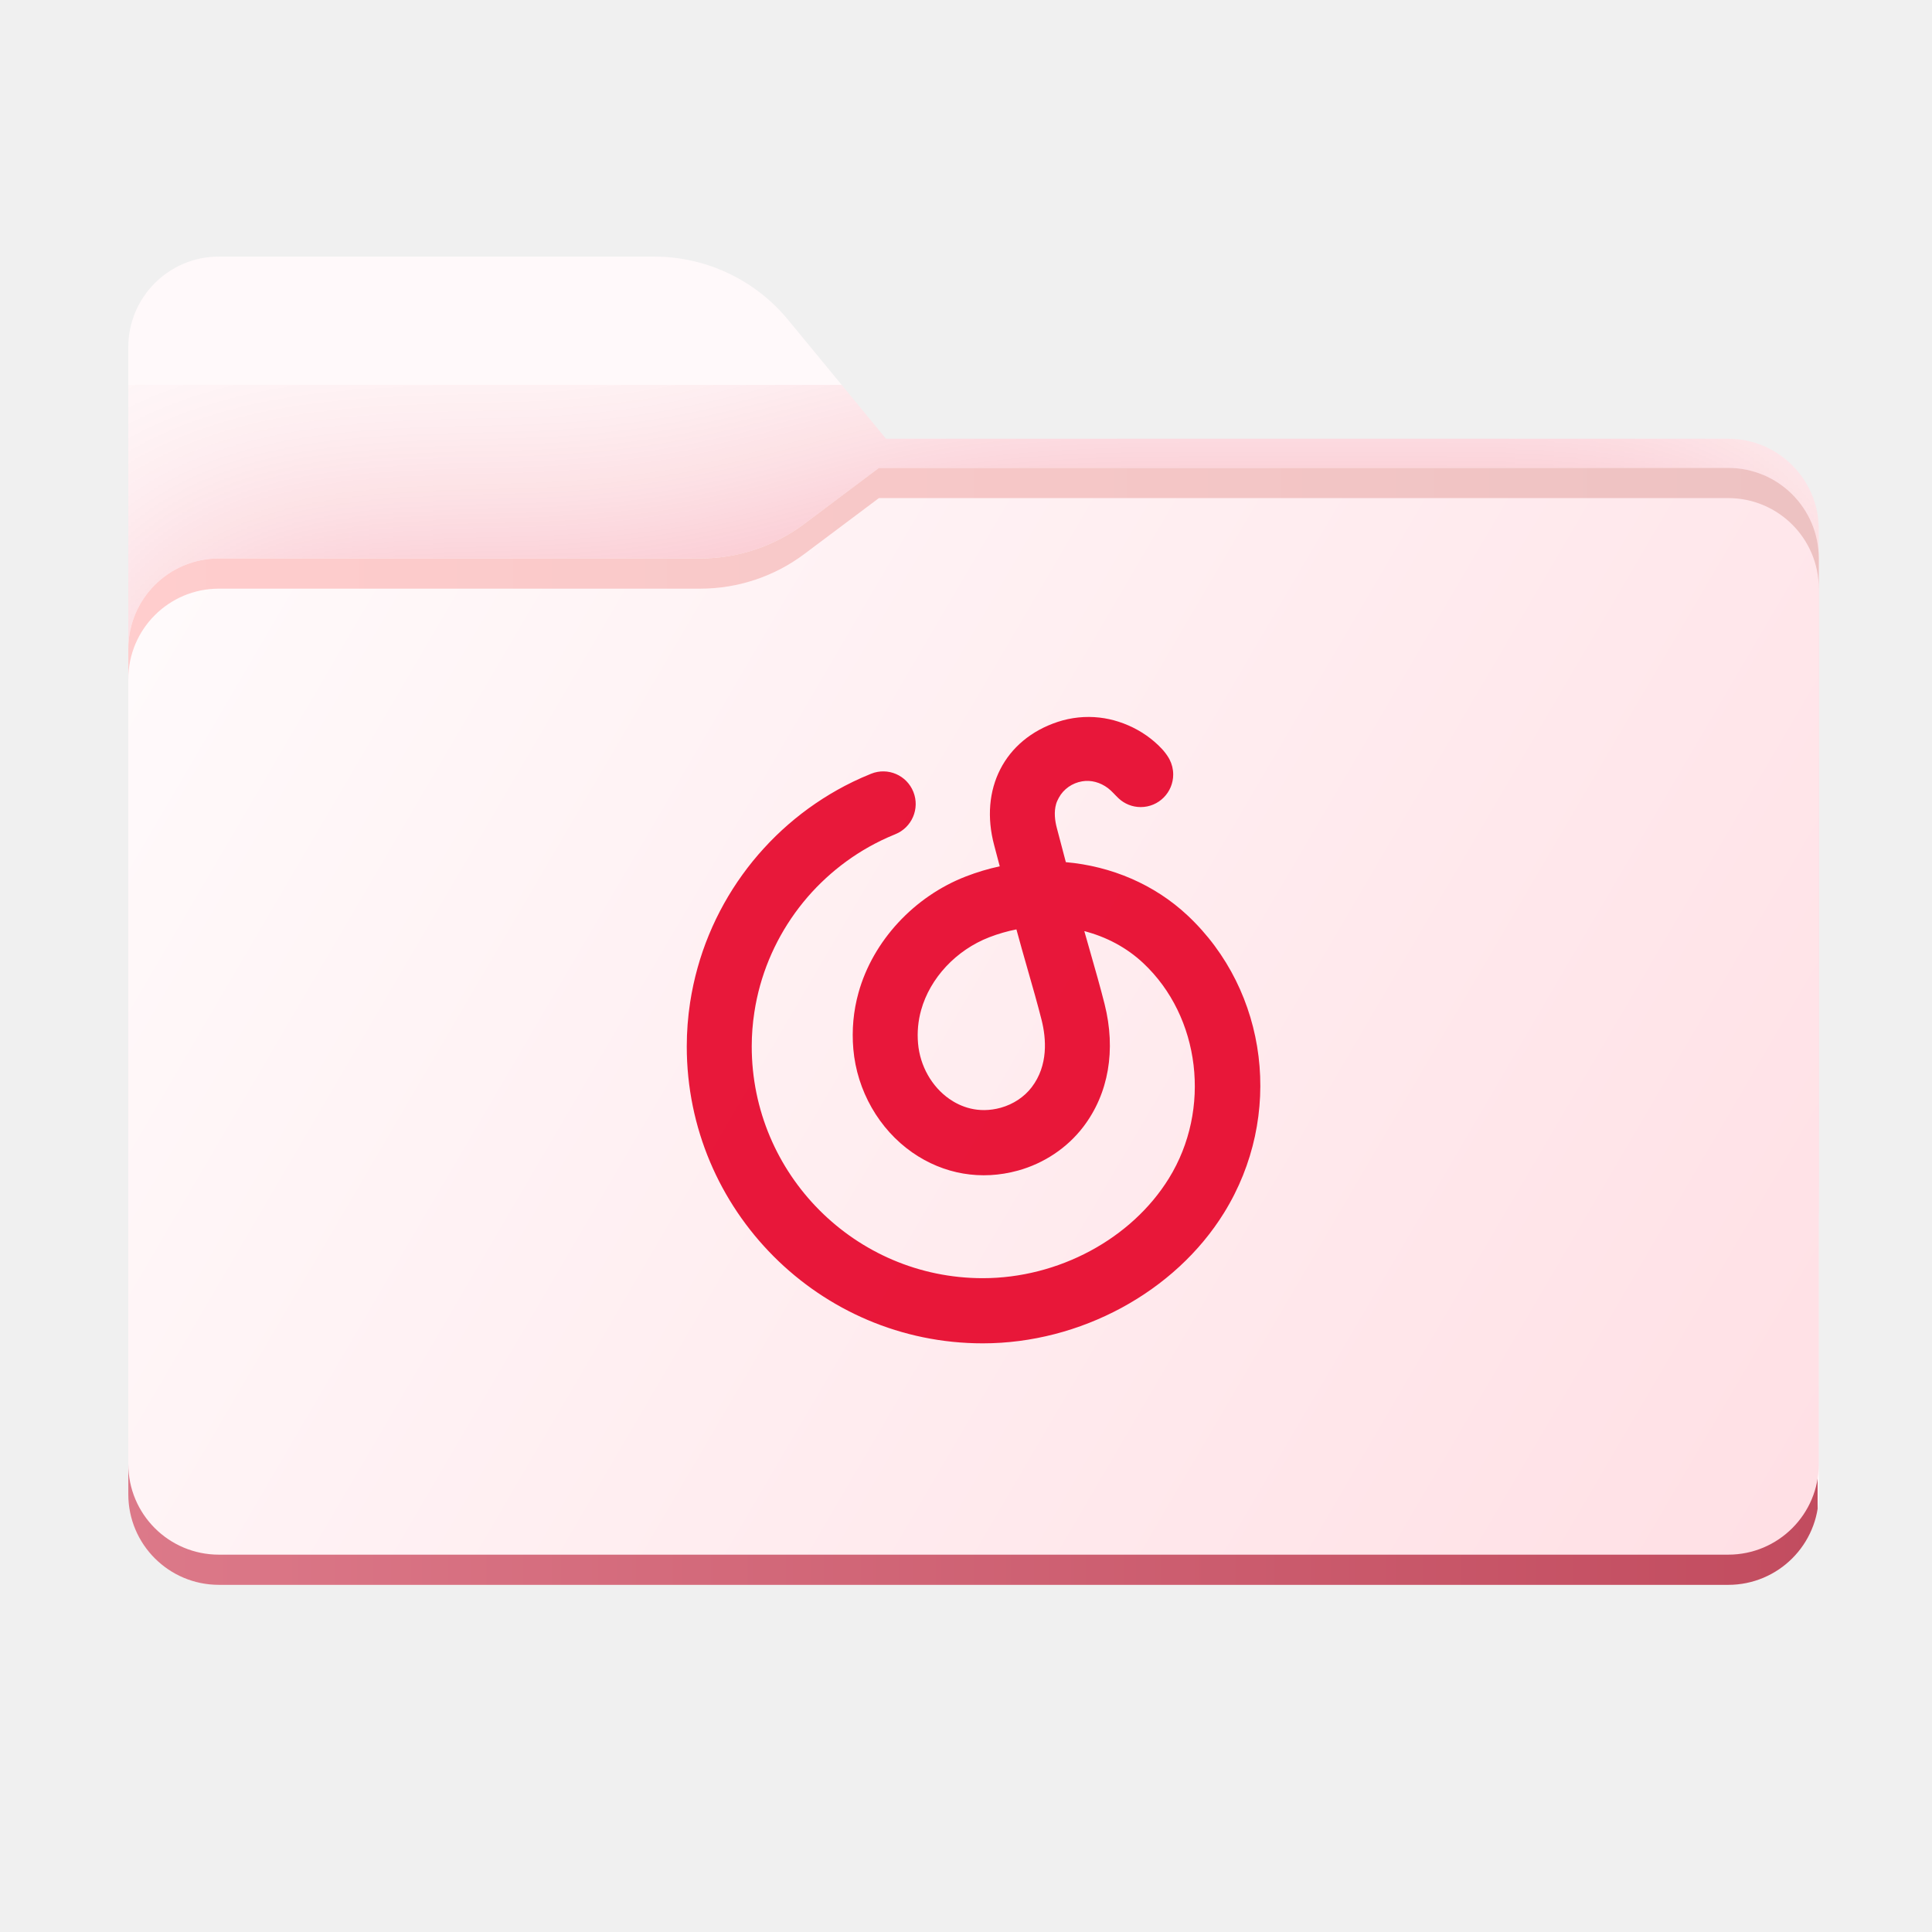
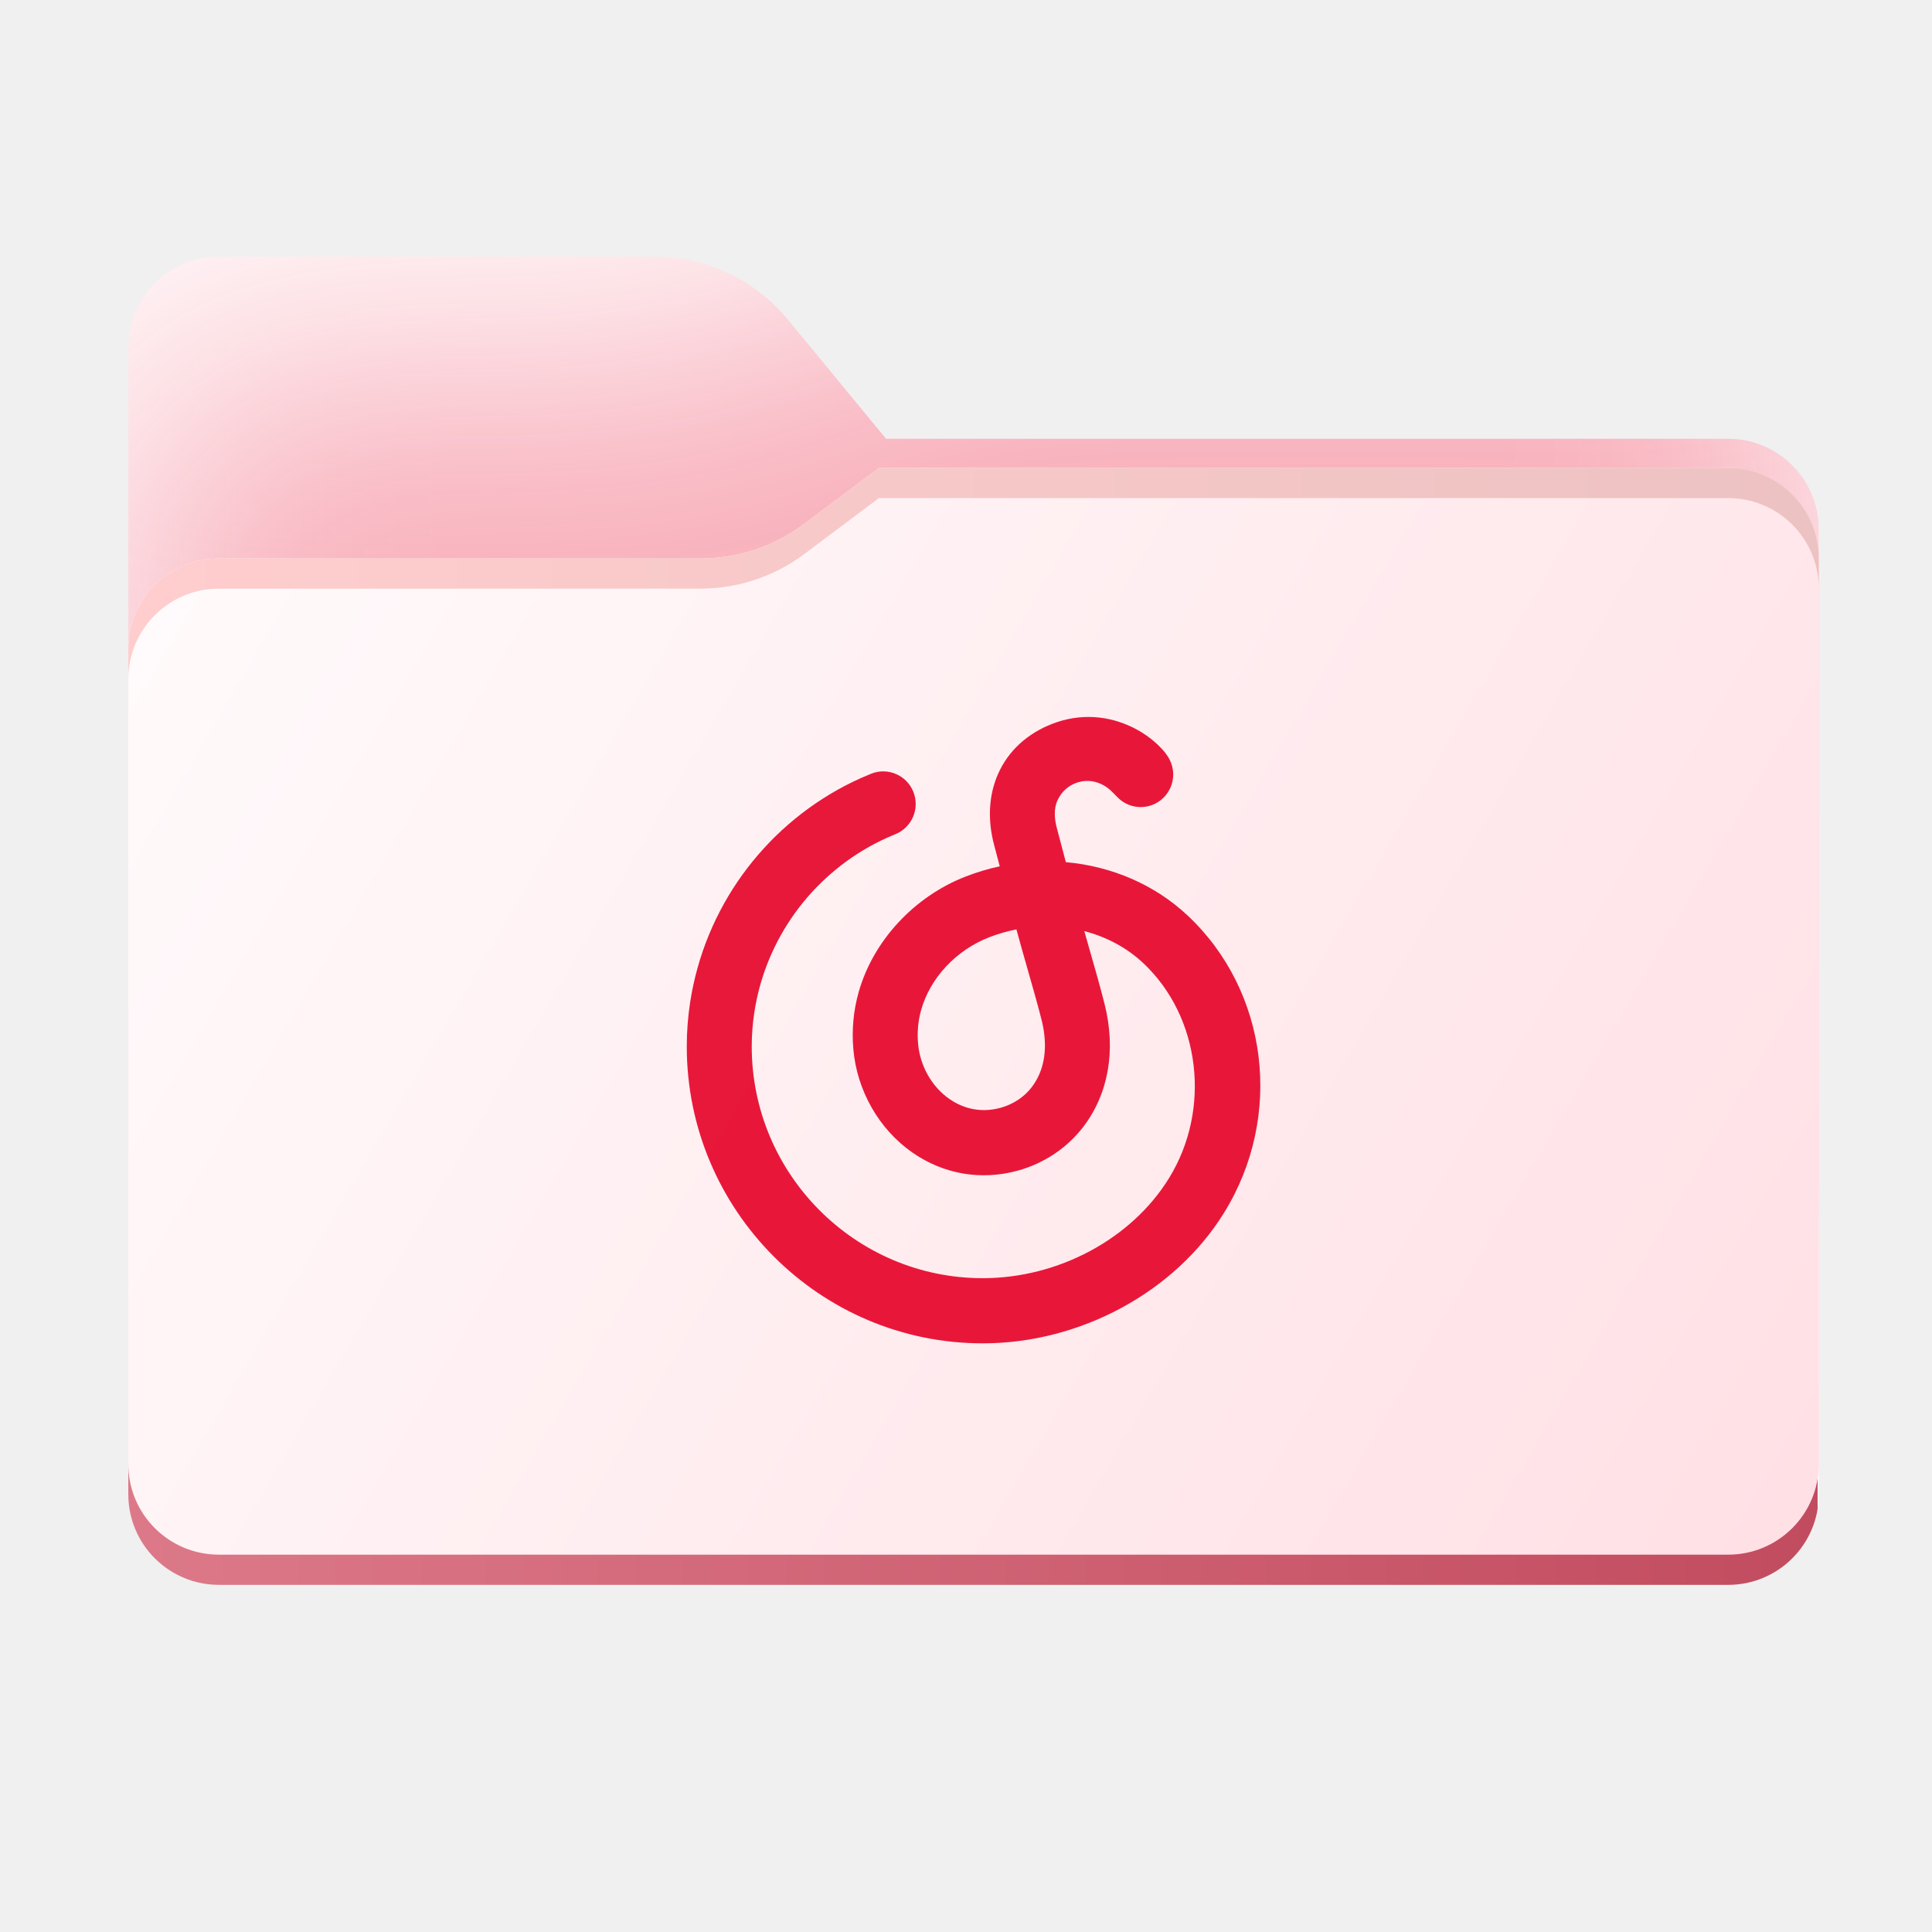
<svg xmlns="http://www.w3.org/2000/svg" fill="none" version="1.1" width="256" height="256" viewBox="0 0 256 256">
  <defs>
    <clipPath id="master_svg0_4_735">
      <rect x="0" y="0" width="256" height="256" rx="0" />
    </clipPath>
    <mask id="master_svg1_4_748" style="mask-type:alpha" maskUnits="objectBoundingBox">
      <g>
        <g>
          <path d="M104.425,42.378C100.056,37.073,93.544,34,86.671,34L29,34C22.373,34,17,39.373,17,46L17,58.137L17,68.2L17,160C17,166.627,22.373,172,29,172L229,172C235.627,172,241,166.627,241,160L241,70.137C241,63.51,235.627,58.137,229,58.137L117.404,58.137L104.425,42.378Z" fill-rule="evenodd" fill="#FFFFFF" fill-opacity="1" style="mix-blend-mode:passthrough" />
        </g>
      </g>
    </mask>
-     <filter id="master_svg2_4_746" filterUnits="objectBoundingBox" color-interpolation-filters="sRGB" x="-0.33" y="-0.673" width="1.661" height="2.345">
+     <filter id="master_svg2_4_746" filterUnits="objectBoundingBox" color-interpolation-filters="sRGB" x="-0.33" y="-0.536" width="1.661" height="2.072">
      <feFlood flood-opacity="0" result="BackgroundImageFix" />
      <feBlend mode="normal" in="SourceGraphic" in2="BackgroundImageFix" result="shape" />
      <feGaussianBlur stdDeviation="18.5" result="effect1_foregroundBlur" />
    </filter>
    <linearGradient x1="-0.179" y1="0" x2="1.357" y2="0.599" id="master_svg3_4_0747">
      <stop offset="0%" stop-color="#FFFFFF" stop-opacity="1" />
      <stop offset="100%" stop-color="#FFDBE1" stop-opacity="1" />
    </linearGradient>
    <linearGradient x1="0" y1="0.5" x2="1" y2="0.5" id="master_svg4_4_2342">
      <stop offset="0%" stop-color="#FFCDCD" stop-opacity="1" />
      <stop offset="100%" stop-color="#EDC2C2" stop-opacity="1" />
    </linearGradient>
    <linearGradient x1="0" y1="0.5" x2="1" y2="0.5" id="master_svg5_4_2238">
      <stop offset="0%" stop-color="#DC7989" stop-opacity="1" />
      <stop offset="100%" stop-color="#C24C5F" stop-opacity="1" />
      <stop offset="100%" stop-color="#FFFFFF" stop-opacity="1" />
    </linearGradient>
  </defs>
  <g clip-path="url(#master_svg0_4_735)">
    <g>
      <path d="M104.425,42.378C100.056,37.073,93.544,34,86.671,34L29,34C22.373,34,17,39.373,17,46L17,58.137L17,68.2L17,160C17,166.627,22.373,172,29,172L229,172C235.627,172,241,166.627,241,160L241,70.137C241,63.51,235.627,58.137,229,58.137L117.404,58.137L104.425,42.378Z" fill-rule="evenodd" fill="#FFF9FA" fill-opacity="1" style="mix-blend-mode:passthrough" />
    </g>
    <g mask="url(#master_svg1_4_748)">
      <g>
        <g style="mix-blend-mode:multiply" filter="url(#master_svg2_4_746)">
          <g>
-             <path d="M92.789,74C97.764,74,102.605,72.387,106.586,69.402L116.459,62L229,62C235.627,62,241,67.373,241,74L241,108L241,160C241,166.627,235.627,172,229,172L29,172C22.373,172,17,166.627,17,160L17,108L17,86C17,79.373,22.373,74,29,74L87,74L92.789,74Z" fill-rule="evenodd" fill="#E60026" fill-opacity="0.3" style="mix-blend-mode:passthrough" />
+             <path d="M92.789,49.055C97.764,49.055,102.605,47.031,106.586,43.287L116.459,34L229,34C235.627,34,241,40.74,241,49.055L241,91.709L241,156.945C241,165.259,235.627,172,229,172L29,172C22.373,172,17,165.259,17,156.945L17,91.709L17,64.109C17,55.795,22.373,49.055,29,49.055L87,49.055L92.789,49.055Z" fill-rule="evenodd" fill="#E60026" fill-opacity="0.3" style="mix-blend-mode:passthrough" />
          </g>
        </g>
      </g>
    </g>
    <g>
      <g>
        <path d="M92.789,74C97.764,74,102.605,72.387,106.586,69.402L116.459,62L229,62C235.627,62,241,67.373,241,74L241,108L241,198C241,204.627,235.627,210,229,210L29,210C22.373,210,17,204.627,17,198L17,108L17,86C17,79.373,22.373,74,29,74L87,74L92.789,74Z" fill-rule="evenodd" fill="url(#master_svg3_4_0747)" fill-opacity="1" style="mix-blend-mode:passthrough" />
      </g>
      <g>
        <path d="M106.59,69.4C102.61,72.38,97.77,74,92.79,74L29,74C22.37,74,17,79.37,17,86L17,90C17,83.37,22.37,78,29,78L92.79,78C97.77,78,102.61,76.39,106.59,73.4L116.46,66L229,66C235.63,66,241,71.37,241,78L241,74C241,67.37,235.63,62,229,62L116.46,62L106.59,69.4Z" fill-rule="evenodd" fill="url(#master_svg4_4_2342)" fill-opacity="1" style="mix-blend-mode:passthrough" />
      </g>
    </g>
    <g>
      <path d="M17,194L17,198C17,204.63,22.37,210,29,210L229,210C235.63,210,241,204.63,241,198L241,194C241,200.63,235.63,206,229,206L29,206C22.37,206,17,200.63,17,194Z" fill-rule="evenodd" fill="url(#master_svg5_4_2238)" fill-opacity="1" style="mix-blend-mode:passthrough" />
    </g>
    <g>
      <path d="M130.223,178C143.145,178,155.696,171.207,162.198,160.694C170.111,147.909,168.072,131.34,157.354,121.298C152.965,117.185,147.253,114.771,141.229,114.241C140.91,113.025,140.425,111.166,140.052,109.773C139.77,108.742,139.639,107.573,139.941,106.531C140.025,106.242,140.156,105.978,140.298,105.711C140.922,104.548,142.089,103.747,143.383,103.531C143.97,103.431,144.574,103.462,145.149,103.614C145.751,103.774,146.318,104.06,146.814,104.434C147.336,104.83,147.741,105.339,148.216,105.781C148.986,106.502,150.017,106.942,151.151,106.942C153.529,106.942,155.456,105.009,155.456,102.625C155.456,101.916,155.284,101.249,154.984,100.659C154.957,100.608,154.93,100.556,154.902,100.506C154.882,100.471,154.863,100.439,154.844,100.404C154.363,99.592,153.667,98.884,152.95,98.266C151.569,97.078,149.94,96.183,148.209,95.627C147.395,95.365,146.557,95.183,145.707,95.085C143.837,94.869,141.927,95.067,140.141,95.658C133.104,97.99,129.728,104.569,131.744,112.037C131.944,112.788,132.29,114.106,132.471,114.791C130.965,115.115,129.469,115.56,128.001,116.128C121.126,118.782,115.668,124.682,113.761,131.521C113.081,133.952,112.85,136.474,113.071,139.017C113.548,144.513,116.469,149.628,120.883,152.707C125.043,155.605,130.017,156.454,134.898,155.105C138.352,154.148,141.422,152.091,143.543,149.31C146.899,144.911,147.899,139.129,146.361,133.032C145.801,130.815,145.097,128.35,144.414,125.965C144.168,125.103,143.922,124.238,143.678,123.38C146.597,124.132,149.29,125.558,151.478,127.609C159.077,134.73,160.543,146.994,154.884,156.139C149.915,164.175,140.235,169.366,130.223,169.366C113.342,169.366,99.608,155.589,99.608,138.656C99.608,137.149,99.724,135.629,99.955,134.134C100.137,132.928,100.397,131.726,100.722,130.559C101.045,129.407,101.439,128.265,101.895,127.159C102.349,126.064,102.87,124.983,103.447,123.951C104.018,122.926,104.659,121.921,105.349,120.964C106.034,120.015,106.782,119.095,107.575,118.225C108.367,117.362,109.215,116.535,110.1,115.767C110.984,114.999,111.925,114.274,112.894,113.61C113.865,112.946,114.887,112.333,115.929,111.789C116.5,111.488,117.079,111.208,117.668,110.948C117.983,110.809,118.302,110.672,118.624,110.542C120.833,109.659,121.908,107.149,121.029,104.934C120.149,102.717,117.645,101.635,115.435,102.522C115.017,102.688,114.604,102.866,114.181,103.051C113.423,103.387,112.677,103.749,111.944,104.131C110.607,104.832,109.298,105.619,108.048,106.473C106.803,107.322,105.599,108.252,104.466,109.236C103.332,110.22,102.241,111.283,101.232,112.391C100.212,113.502,99.253,114.683,98.376,115.9C97.489,117.129,96.668,118.418,95.937,119.731C95.195,121.059,94.523,122.446,93.943,123.854C93.354,125.276,92.846,126.748,92.435,128.228C92.015,129.727,91.683,131.274,91.444,132.824C91.15,134.751,91,136.713,91,138.656C91,160.351,108.596,178,130.223,178ZM134.681,123.15C135.137,124.842,135.638,126.6,136.138,128.348C136.814,130.705,137.483,133.04,138.016,135.15C138.637,137.618,138.916,141.166,136.706,144.062C135.719,145.355,134.26,146.321,132.606,146.782C129.569,147.618,127.226,146.61,125.795,145.615C123.457,143.983,121.906,141.237,121.647,138.268C121.516,136.765,121.653,135.278,122.051,133.85C123.239,129.583,126.705,125.882,131.094,124.186C132.273,123.731,133.473,123.386,134.681,123.15Z" fill-rule="evenodd" fill="#E60026" fill-opacity="0.9" />
    </g>
  </g>
</svg>
